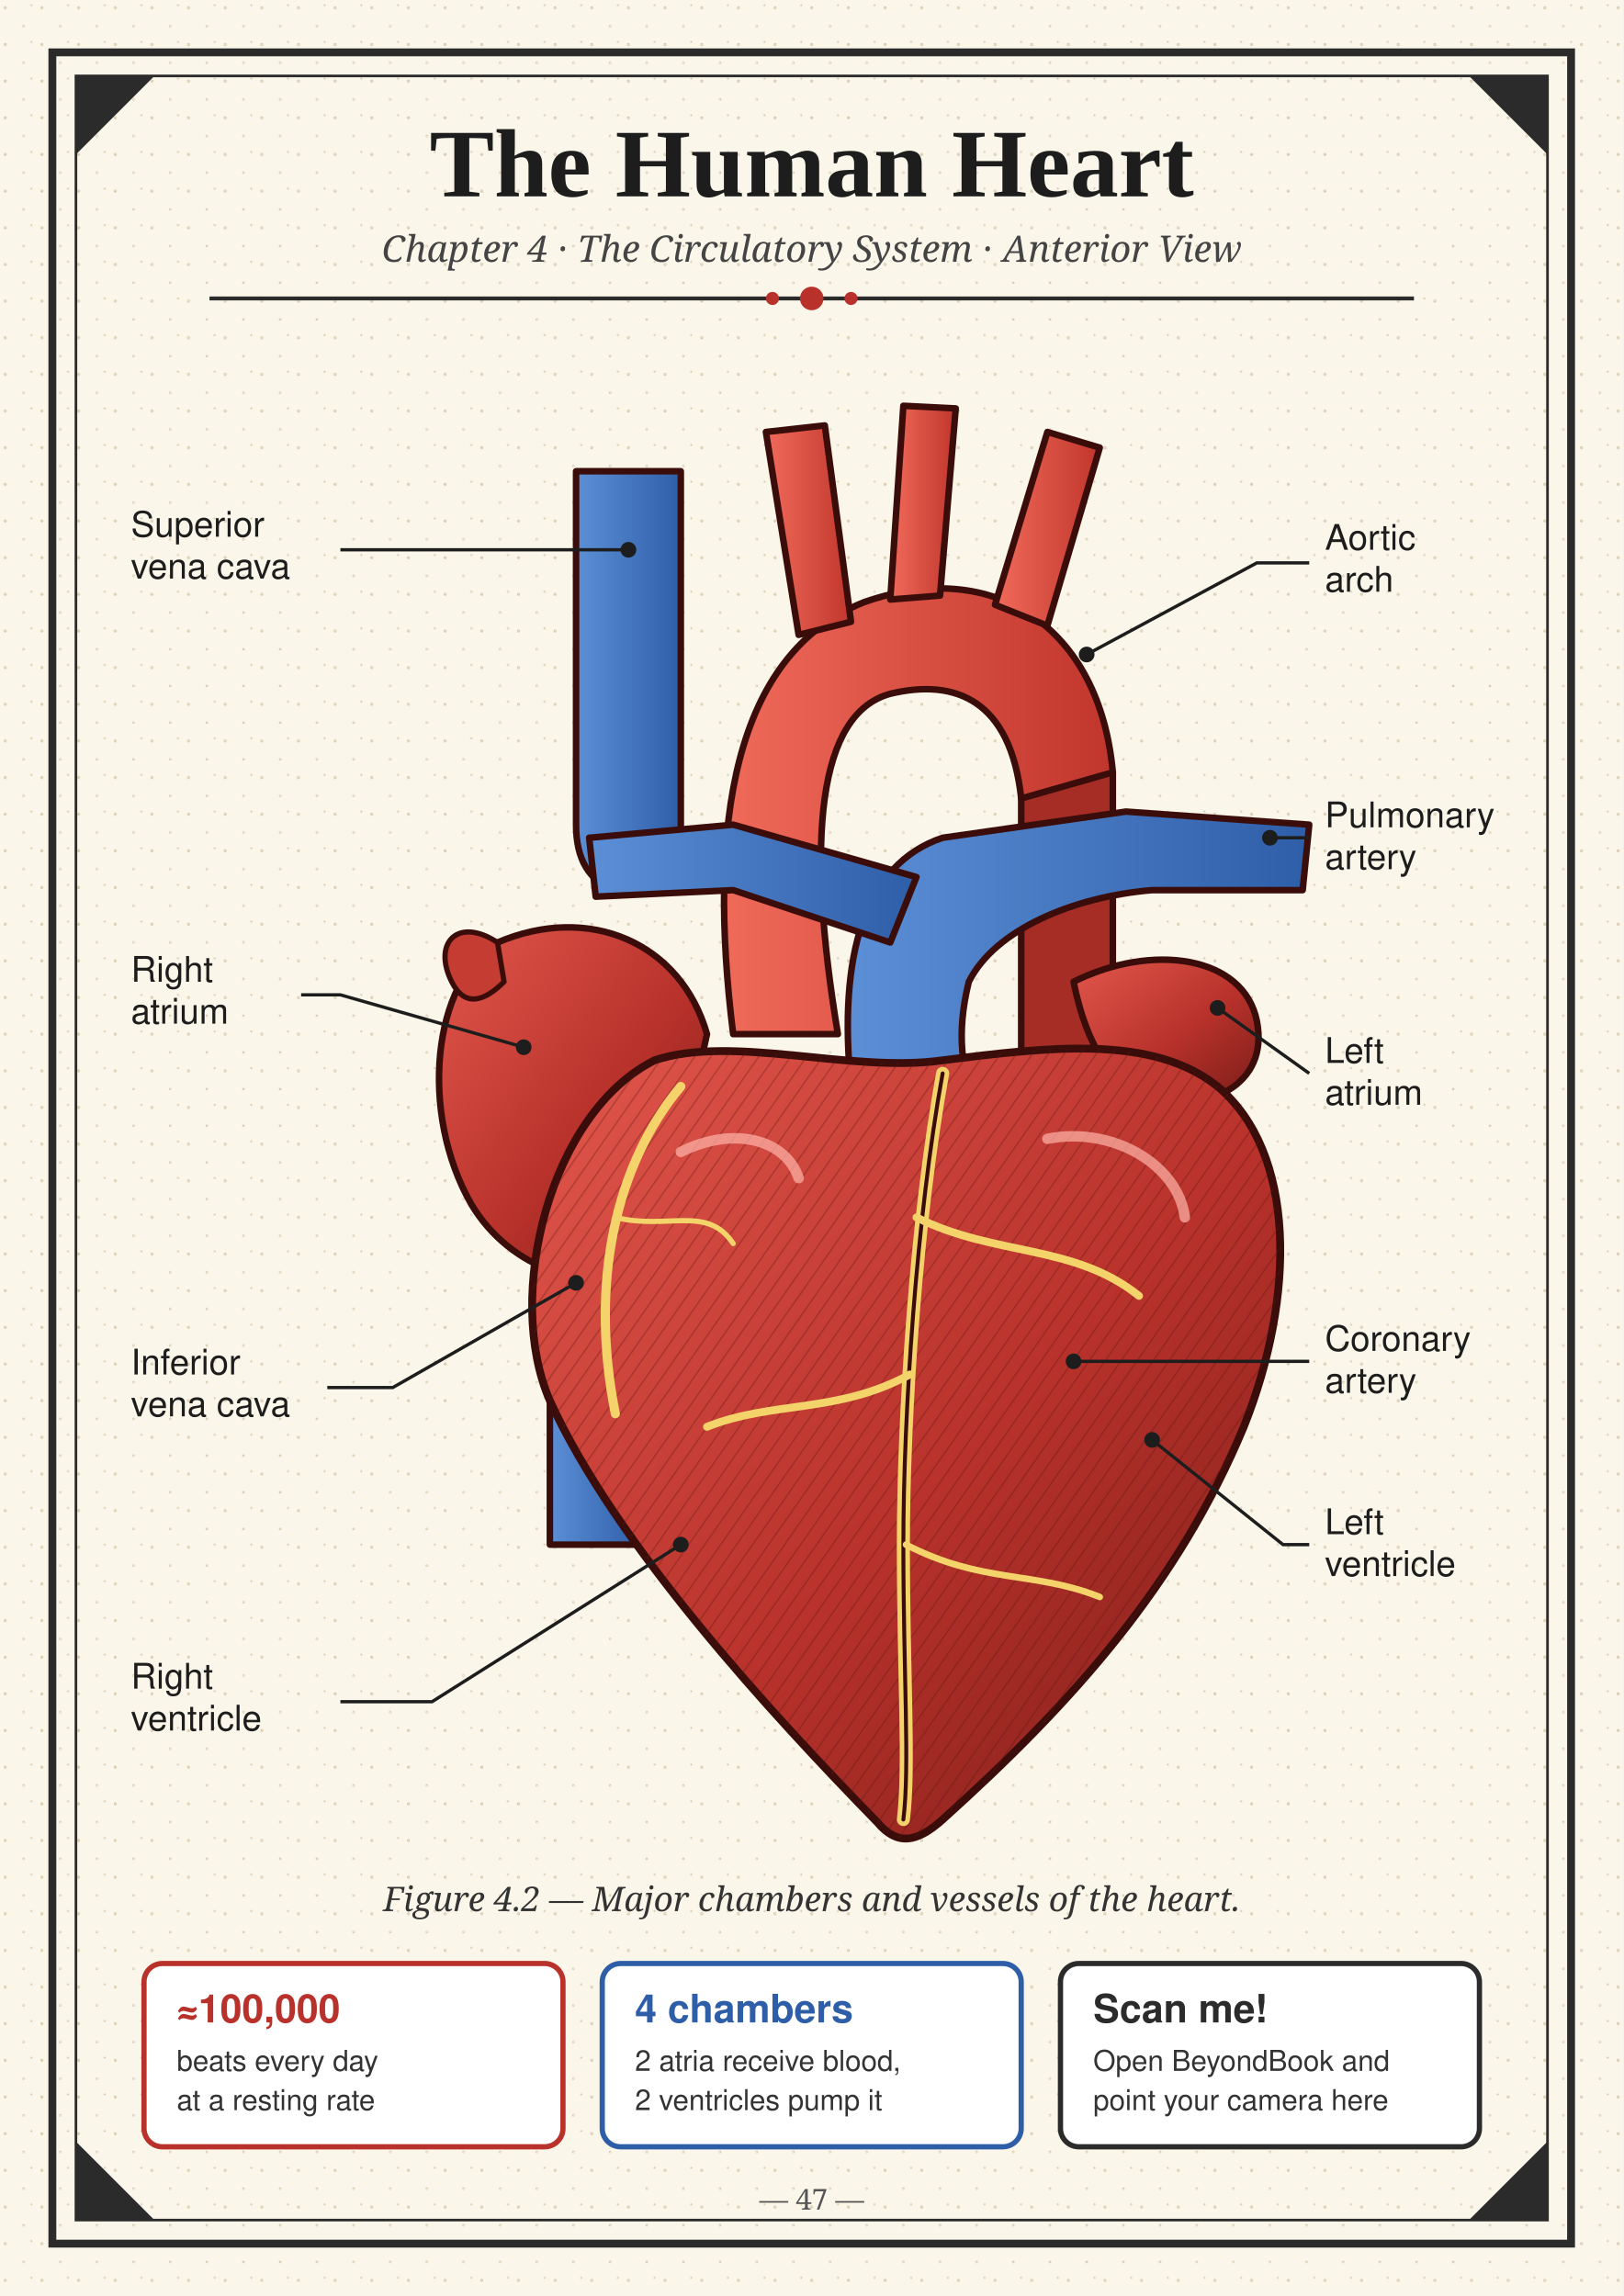
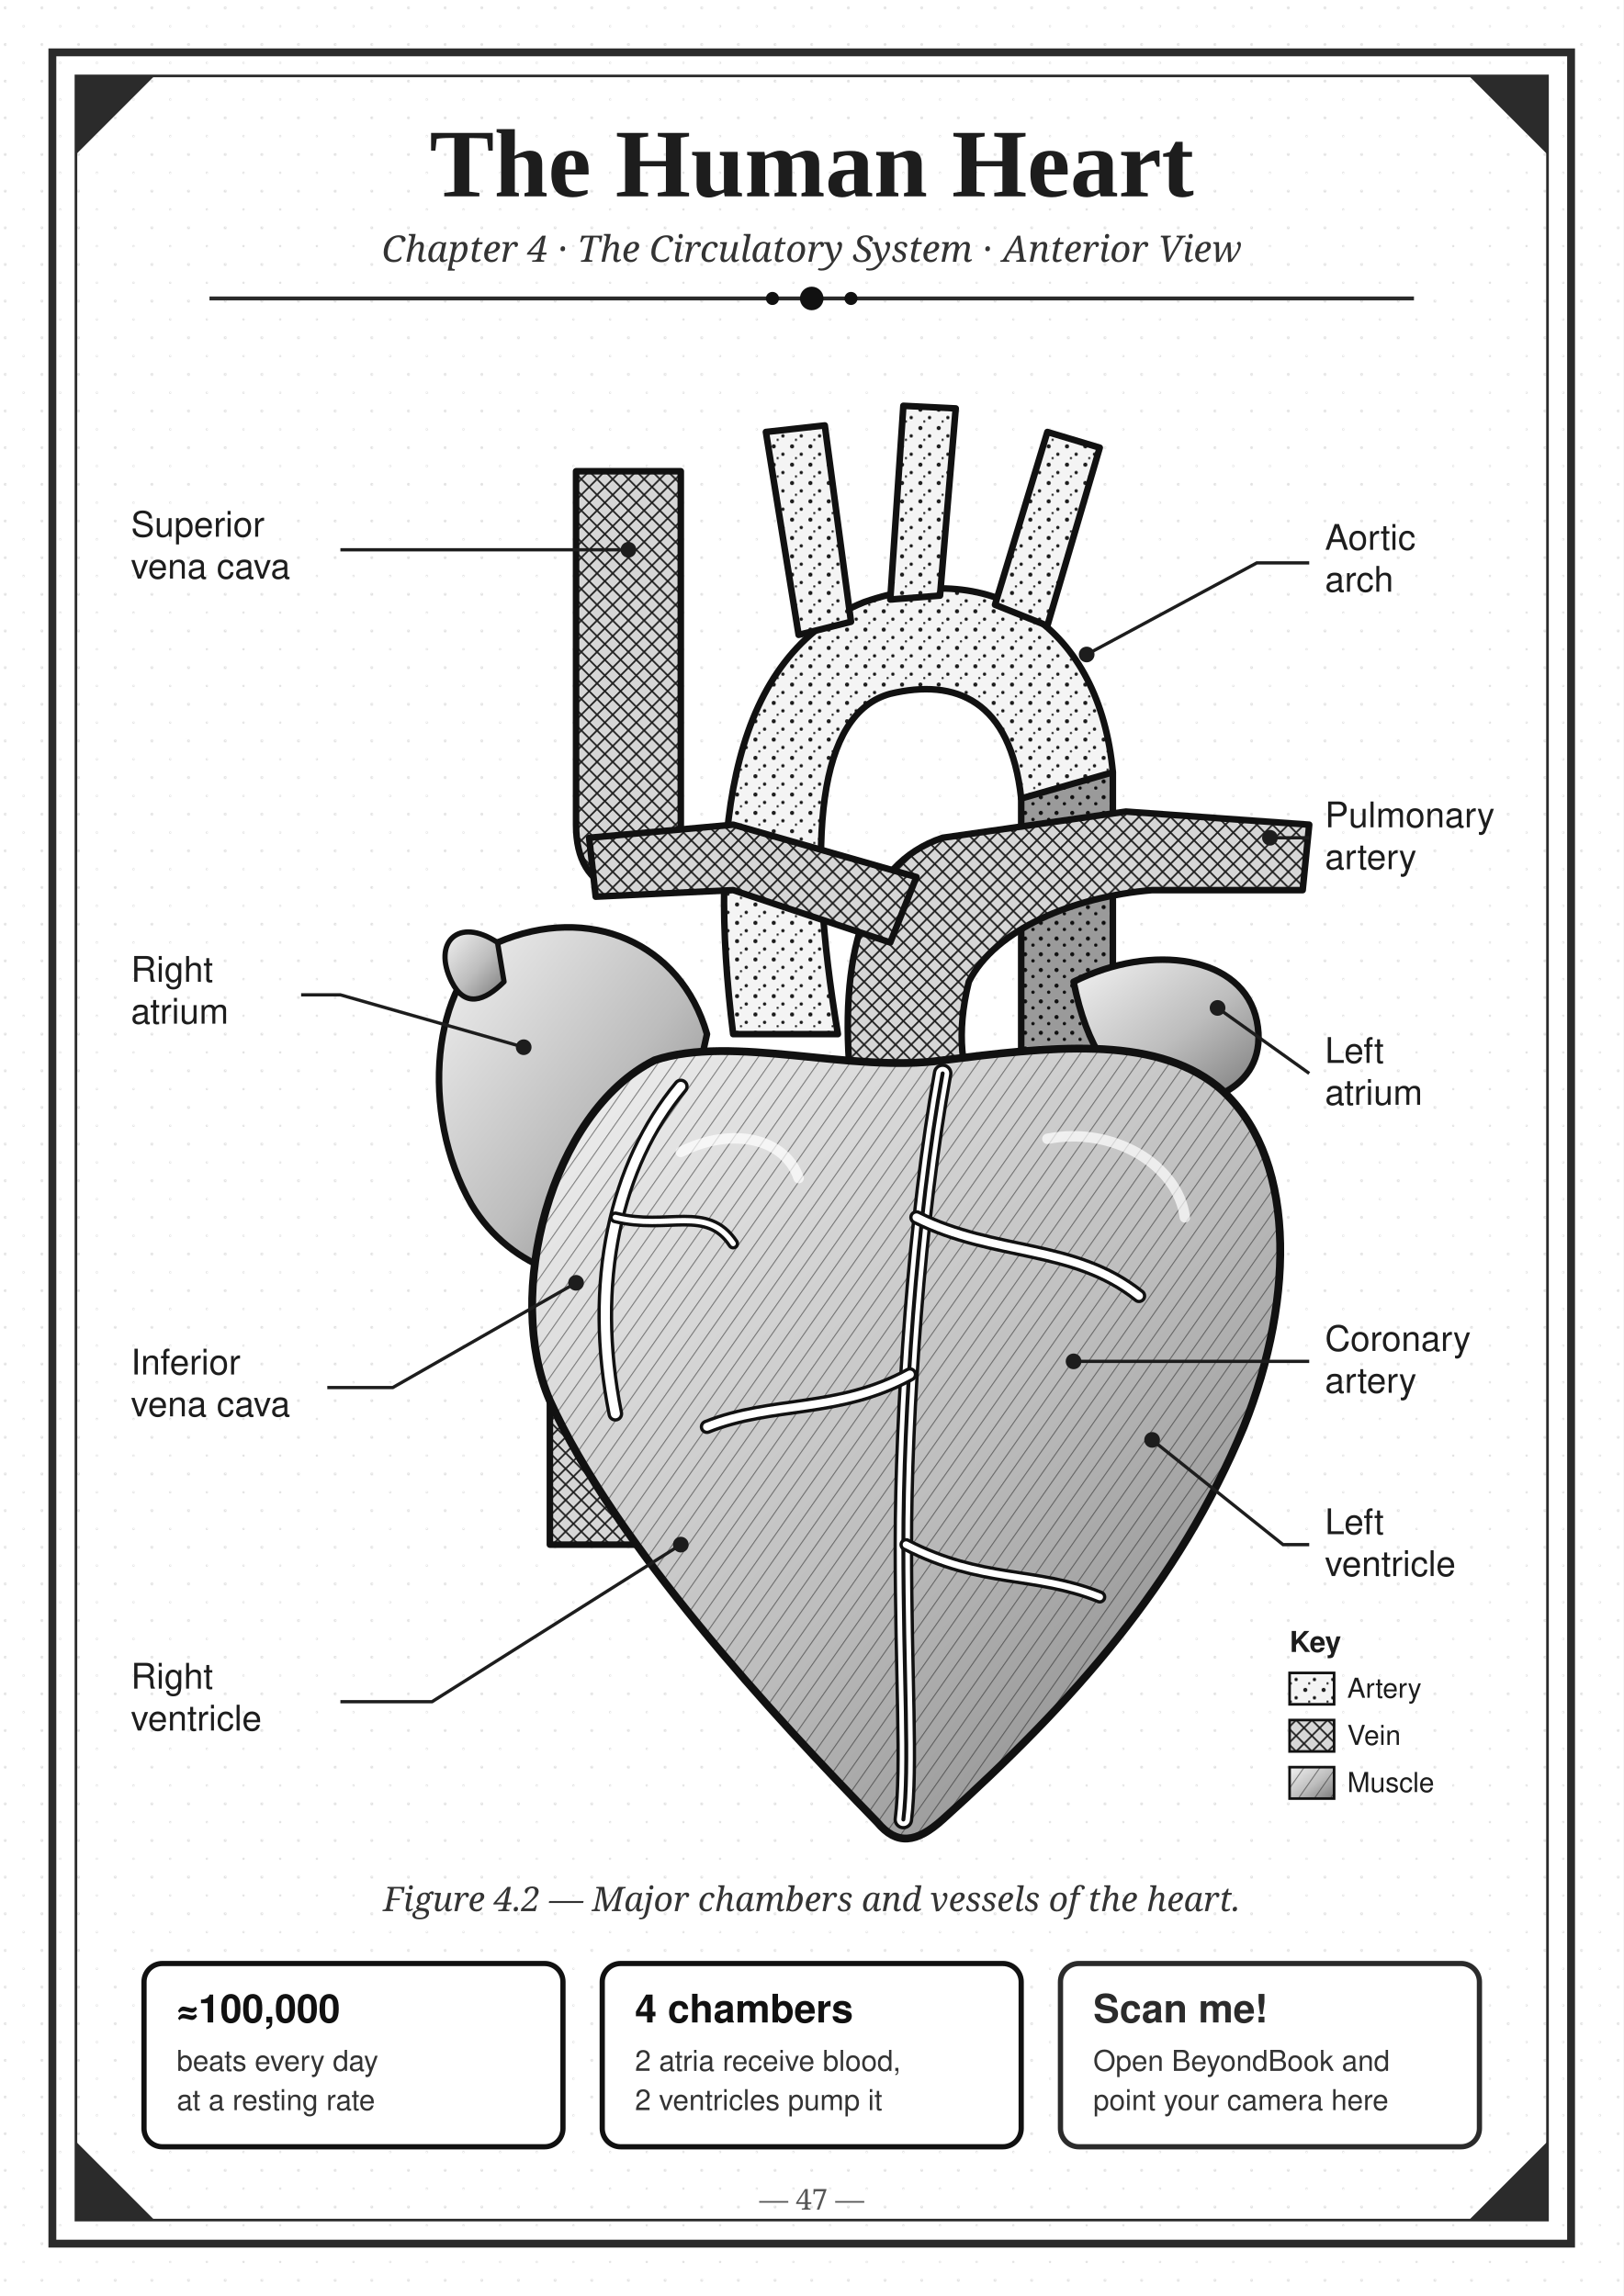
<svg xmlns="http://www.w3.org/2000/svg" width="1240" height="1754" viewBox="0 0 1240 1754">
  <defs>
    <linearGradient id="muscle" x1="0" y1="0" x2="1" y2="1">
-       <stop offset="0" stop-color="#e2574c" />
-       <stop offset="0.55" stop-color="#b8322b" />
-       <stop offset="1" stop-color="#7a1c18" />
-     </linearGradient>
-     <linearGradient id="artery" x1="0" y1="0" x2="1" y2="0">
-       <stop offset="0" stop-color="#f06a5a" />
-       <stop offset="1" stop-color="#c1362c" />
-     </linearGradient>
-     <linearGradient id="vein" x1="0" y1="0" x2="1" y2="0">
-       <stop offset="0" stop-color="#5b8fd6" />
-       <stop offset="1" stop-color="#2f5ea8" />
+       <stop offset="0" stop-color="#f2f2f2" />
+       <stop offset="0.55" stop-color="#bdbdbd" />
+       <stop offset="1" stop-color="#7a7a7a" />
    </linearGradient>
    <pattern id="hatch" width="10" height="10" patternUnits="userSpaceOnUse" patternTransform="rotate(35)">
-       <line x1="0" y1="0" x2="0" y2="10" stroke="#5c1411" stroke-width="2" opacity="0.35" />
+       <line x1="0" y1="0" x2="0" y2="10" stroke="#111" stroke-width="1.6" opacity="0.45" />
+     </pattern>
+     <pattern id="artery" width="14" height="14" patternUnits="userSpaceOnUse">
+       <rect width="14" height="14" fill="#f4f4f4" />
+       <circle cx="3" cy="3" r="1.6" fill="#222" />
+       <circle cx="10" cy="9" r="1.3" fill="#222" />
+       <circle cx="6" cy="12" r="0.9" fill="#333" />
+     </pattern>
+     <pattern id="arteryDark" width="12" height="12" patternUnits="userSpaceOnUse">
+       <rect width="12" height="12" fill="#9a9a9a" />
+       <circle cx="3" cy="3" r="1.6" fill="#111" />
+       <circle cx="9" cy="8" r="1.3" fill="#111" />
+     </pattern>
+     <pattern id="vein" width="12" height="12" patternUnits="userSpaceOnUse">
+       <rect width="12" height="12" fill="#d6d6d6" />
+       <path d="M0 0 L12 12 M12 0 L0 12" stroke="#222" stroke-width="1.3" />
    </pattern>
    <pattern id="paper" width="28" height="28" patternUnits="userSpaceOnUse">
-       <circle cx="4" cy="6" r="1.2" fill="#d9cdb4" />
-       <circle cx="18" cy="20" r="1" fill="#d9cdb4" />
-       <circle cx="24" cy="4" r="0.8" fill="#d9cdb4" />
+       <circle cx="4" cy="6" r="1.1" fill="#e2e2e2" />
+       <circle cx="18" cy="20" r="0.9" fill="#e2e2e2" />
    </pattern>
  </defs>
-   <rect width="1240" height="1754" fill="#fbf6ea" />
+   <rect width="1240" height="1754" fill="#ffffff" />
  <rect width="1240" height="1754" fill="url(#paper)" />
  <rect x="40" y="40" width="1160" height="1674" fill="none" stroke="#2b2b2b" stroke-width="6" />
  <rect x="58" y="58" width="1124" height="1638" fill="none" stroke="#2b2b2b" stroke-width="2" />
  <g fill="#2b2b2b">
    <path d="M58 58 l60 0 l-60 60 z" />
    <path d="M1182 58 l-60 0 l60 60 z" />
    <path d="M58 1696 l60 0 l-60 -60 z" />
    <path d="M1182 1696 l-60 0 l60 -60 z" />
  </g>
  <text x="620" y="150" text-anchor="middle" font-family="Georgia, 'Times New Roman', serif" font-size="74" font-weight="bold" fill="#1d1d1d">The Human Heart</text>
-   <text x="620" y="200" text-anchor="middle" font-family="Georgia, serif" font-size="28" font-style="italic" fill="#444">Chapter 4 · The Circulatory System · Anterior View</text>
+   <text x="620" y="200" text-anchor="middle" font-family="Georgia, serif" font-size="28" font-style="italic" fill="#333">Chapter 4 · The Circulatory System · Anterior View</text>
  <line x1="160" y1="228" x2="1080" y2="228" stroke="#2b2b2b" stroke-width="3" />
-   <g fill="#b8322b">
+   <g fill="#111">
    <circle cx="620" cy="228" r="9" />
    <circle cx="590" cy="228" r="5" />
    <circle cx="650" cy="228" r="5" />
  </g>
-   <g transform="translate(0,30)" stroke="#3a0d0b" stroke-linejoin="round" stroke-linecap="round">
+   <g transform="translate(0,30)" stroke="#111" stroke-linejoin="round" stroke-linecap="round">
    <path d="M440 330 L440 600 Q440 640 470 650 L520 650 L520 330 Z" fill="url(#vein)" stroke-width="5" />
    <path d="M420 1010 L420 1150 L490 1150 L490 1000 Z" fill="url(#vein)" stroke-width="5" />
-     <path d="M780 560 L780 1120 L850 1120 L850 560 Z" fill="#a52d25" stroke-width="5" />
+     <path d="M780 560 L780 1120 L850 1120 L850 560 Z" fill="url(#arteryDark)" stroke-width="5" />
    <path d="M560 760 C540 600 560 470 660 430 C760 395 840 450 850 560 L780 580 C772 505 730 488 680 500 C625 515 615 610 640 760 Z" fill="url(#artery)" stroke-width="5" />
    <path d="M610 455 L585 300 L630 295 L650 445 Z" fill="url(#artery)" stroke-width="5" />
    <path d="M680 428 L690 280 L730 282 L718 425 Z" fill="url(#artery)" stroke-width="5" />
    <path d="M760 432 L800 300 L840 312 L800 448 Z" fill="url(#artery)" stroke-width="5" />
    <path d="M650 800 C640 700 660 630 720 610 L860 590 L1000 600 L995 650 L880 650 C820 655 760 680 740 720 C730 760 735 790 745 810 Z" fill="url(#vein)" stroke-width="5" />
    <path d="M700 640 L560 600 L450 610 L455 655 L560 650 L680 690 Z" fill="url(#vein)" stroke-width="5" />
    <path d="M380 690 C330 720 320 820 360 890 C390 940 450 960 500 940 L540 760 C520 690 450 660 380 690 Z" fill="url(#muscle)" stroke-width="5" />
-     <path d="M380 690 C350 670 330 690 345 720 C355 740 370 735 385 720 Z" fill="#c43c32" stroke-width="4" />
+     <path d="M380 690 C350 670 330 690 345 720 C355 740 370 735 385 720 Z" fill="url(#muscle)" stroke-width="4" />
    <path d="M820 720 C880 690 950 700 960 750 C970 800 920 820 880 810 C850 800 830 770 820 720 Z" fill="url(#muscle)" stroke-width="5" />
    <path d="M500 780 C560 760 650 790 720 780 C800 770 880 760 930 800 C990 850 990 960 950 1060 C900 1180 820 1270 720 1360 C700 1378 685 1380 670 1362 C590 1280 470 1150 420 1040 C385 960 420 820 500 780 Z" fill="url(#muscle)" stroke-width="6" />
    <path d="M500 780 C560 760 650 790 720 780 C800 770 880 760 930 800 C990 850 990 960 950 1060 C900 1180 820 1270 720 1360 C700 1378 685 1380 670 1362 C590 1280 470 1150 420 1040 C385 960 420 820 500 780 Z" fill="url(#hatch)" stroke="none" />
-     <path d="M720 790 C700 900 690 1050 690 1150 C690 1250 695 1320 690 1360" fill="none" stroke="#f5d36b" stroke-width="10" />
-     <path d="M720 790 C700 900 690 1050 690 1150 C690 1250 695 1320 690 1360" fill="none" stroke="#3a0d0b" stroke-width="3" />
-     <path d="M700 900 C760 930 820 920 870 960" fill="none" stroke="#f5d36b" stroke-width="6" />
-     <path d="M695 1020 C640 1050 590 1040 540 1060" fill="none" stroke="#f5d36b" stroke-width="6" />
-     <path d="M692 1150 C750 1180 790 1170 840 1190" fill="none" stroke="#f5d36b" stroke-width="5" />
-     <path d="M520 800 C470 860 450 950 470 1050" fill="none" stroke="#f5d36b" stroke-width="7" />
-     <path d="M470 900 C510 910 540 890 560 920" fill="none" stroke="#f5d36b" stroke-width="4" />
-     <path d="M520 850 C560 830 600 840 610 870" fill="none" stroke="#ffb3a8" stroke-width="8" opacity="0.7" />
-     <path d="M800 840 C850 830 900 860 905 900" fill="none" stroke="#ffb3a8" stroke-width="8" opacity="0.7" />
+     <path d="M720 790 C700 900 690 1050 690 1150 C690 1250 695 1320 690 1360" fill="none" stroke="#111" stroke-width="15" />
+     <path d="M720 790 C700 900 690 1050 690 1150 C690 1250 695 1320 690 1360" fill="none" stroke="#ffffff" stroke-width="10" />
+     <path d="M720 790 C700 900 690 1050 690 1150 C690 1250 695 1320 690 1360" fill="none" stroke="#111" stroke-width="3" />
+     <path d="M700 900 C760 930 820 920 870 960" fill="none" stroke="#111" stroke-width="11" />
+     <path d="M700 900 C760 930 820 920 870 960" fill="none" stroke="#ffffff" stroke-width="6" />
+     <path d="M695 1020 C640 1050 590 1040 540 1060" fill="none" stroke="#111" stroke-width="11" />
+     <path d="M695 1020 C640 1050 590 1040 540 1060" fill="none" stroke="#ffffff" stroke-width="6" />
+     <path d="M692 1150 C750 1180 790 1170 840 1190" fill="none" stroke="#111" stroke-width="10" />
+     <path d="M692 1150 C750 1180 790 1170 840 1190" fill="none" stroke="#ffffff" stroke-width="5" />
+     <path d="M520 800 C470 860 450 950 470 1050" fill="none" stroke="#111" stroke-width="12" />
+     <path d="M520 800 C470 860 450 950 470 1050" fill="none" stroke="#ffffff" stroke-width="7" />
+     <path d="M470 900 C510 910 540 890 560 920" fill="none" stroke="#111" stroke-width="9" />
+     <path d="M470 900 C510 910 540 890 560 920" fill="none" stroke="#ffffff" stroke-width="4" />
+     <path d="M520 850 C560 830 600 840 610 870" fill="none" stroke="#ffffff" stroke-width="8" opacity="0.7" />
+     <path d="M800 840 C850 830 900 860 905 900" fill="none" stroke="#ffffff" stroke-width="8" opacity="0.7" />
  </g>
  <g font-family="Helvetica, Arial, sans-serif" font-size="27" fill="#1d1d1d" stroke="none">
    <g stroke="#1d1d1d" stroke-width="2.5" fill="none">
      <polyline points="480,420 300,420 260,420" />
      <polyline points="440,980 300,1060 250,1060" />
      <polyline points="400,800 260,760 230,760" />
      <polyline points="520,1180 330,1300 260,1300" />
      <polyline points="830,500 960,430 1000,430" />
      <polyline points="970,640 1000,640" />
      <polyline points="930,770 1000,820 1000,820" />
      <polyline points="880,1100 980,1180 1000,1180" />
      <polyline points="820,1040 980,1040 1000,1040" />
    </g>
    <g fill="#1d1d1d">
      <circle cx="480" cy="420" r="6" />
      <circle cx="440" cy="980" r="6" />
      <circle cx="400" cy="800" r="6" />
      <circle cx="520" cy="1180" r="6" />
      <circle cx="830" cy="500" r="6" />
      <circle cx="970" cy="640" r="6" />
      <circle cx="930" cy="770" r="6" />
      <circle cx="880" cy="1100" r="6" />
      <circle cx="820" cy="1040" r="6" />
    </g>
    <text x="100" y="410">Superior</text>
    <text x="100" y="442">vena cava</text>
    <text x="100" y="1050">Inferior</text>
    <text x="100" y="1082">vena cava</text>
    <text x="100" y="750">Right</text>
    <text x="100" y="782">atrium</text>
    <text x="100" y="1290">Right</text>
    <text x="100" y="1322">ventricle</text>
    <text x="1012" y="420">Aortic</text>
    <text x="1012" y="452">arch</text>
    <text x="1012" y="632">Pulmonary</text>
    <text x="1012" y="664">artery</text>
    <text x="1012" y="812">Left</text>
    <text x="1012" y="844">atrium</text>
    <text x="1012" y="1172">Left</text>
    <text x="1012" y="1204">ventricle</text>
    <text x="1012" y="1032">Coronary</text>
    <text x="1012" y="1064">artery</text>
  </g>
+   <g font-family="Helvetica, Arial, sans-serif" font-size="21" fill="#1d1d1d">
+     <text x="985" y="1262" font-weight="bold" font-size="22">Key</text>
+     <rect x="985" y="1278" width="34" height="24" fill="url(#artery)" stroke="#111" stroke-width="2" />
+     <text x="1029" y="1297">Artery</text>
+     <rect x="985" y="1314" width="34" height="24" fill="url(#vein)" stroke="#111" stroke-width="2" />
+     <text x="1029" y="1333">Vein</text>
+     <rect x="985" y="1350" width="34" height="24" fill="url(#muscle)" stroke="#111" stroke-width="2" />
+     <rect x="985" y="1350" width="34" height="24" fill="url(#hatch)" />
+     <text x="1029" y="1369">Muscle</text>
+   </g>
  <text x="620" y="1460" text-anchor="middle" font-family="Georgia, serif" font-size="26" font-style="italic" fill="#333">Figure 4.2 — Major chambers and vessels of the heart.</text>
  <g font-family="Helvetica, Arial, sans-serif">
-     <rect x="110" y="1500" width="320" height="140" rx="14" fill="#fff" stroke="#b8322b" stroke-width="4" />
-     <text x="135" y="1545" font-size="30" font-weight="bold" fill="#b8322b">≈100,000</text>
+     <rect x="110" y="1500" width="320" height="140" rx="14" fill="#fff" stroke="#111" stroke-width="4" />
+     <text x="135" y="1545" font-size="30" font-weight="bold" fill="#111">≈100,000</text>
    <text x="135" y="1582" font-size="22" fill="#333">beats every day</text>
    <text x="135" y="1612" font-size="22" fill="#333">at a resting rate</text>
-     <rect x="460" y="1500" width="320" height="140" rx="14" fill="#fff" stroke="#2f5ea8" stroke-width="4" />
-     <text x="485" y="1545" font-size="30" font-weight="bold" fill="#2f5ea8">4 chambers</text>
+     <rect x="460" y="1500" width="320" height="140" rx="14" fill="#fff" stroke="#111" stroke-width="4" />
+     <text x="485" y="1545" font-size="30" font-weight="bold" fill="#111">4 chambers</text>
    <text x="485" y="1582" font-size="22" fill="#333">2 atria receive blood,</text>
    <text x="485" y="1612" font-size="22" fill="#333">2 ventricles pump it</text>
    <rect x="810" y="1500" width="320" height="140" rx="14" fill="#fff" stroke="#2b2b2b" stroke-width="4" />
    <text x="835" y="1545" font-size="30" font-weight="bold" fill="#2b2b2b">Scan me!</text>
    <text x="835" y="1582" font-size="22" fill="#333">Open BeyondBook and</text>
    <text x="835" y="1612" font-size="22" fill="#333">point your camera here</text>
  </g>
  <text x="620" y="1688" text-anchor="middle" font-family="Georgia, serif" font-size="22" fill="#555">— 47 —</text>
</svg>
